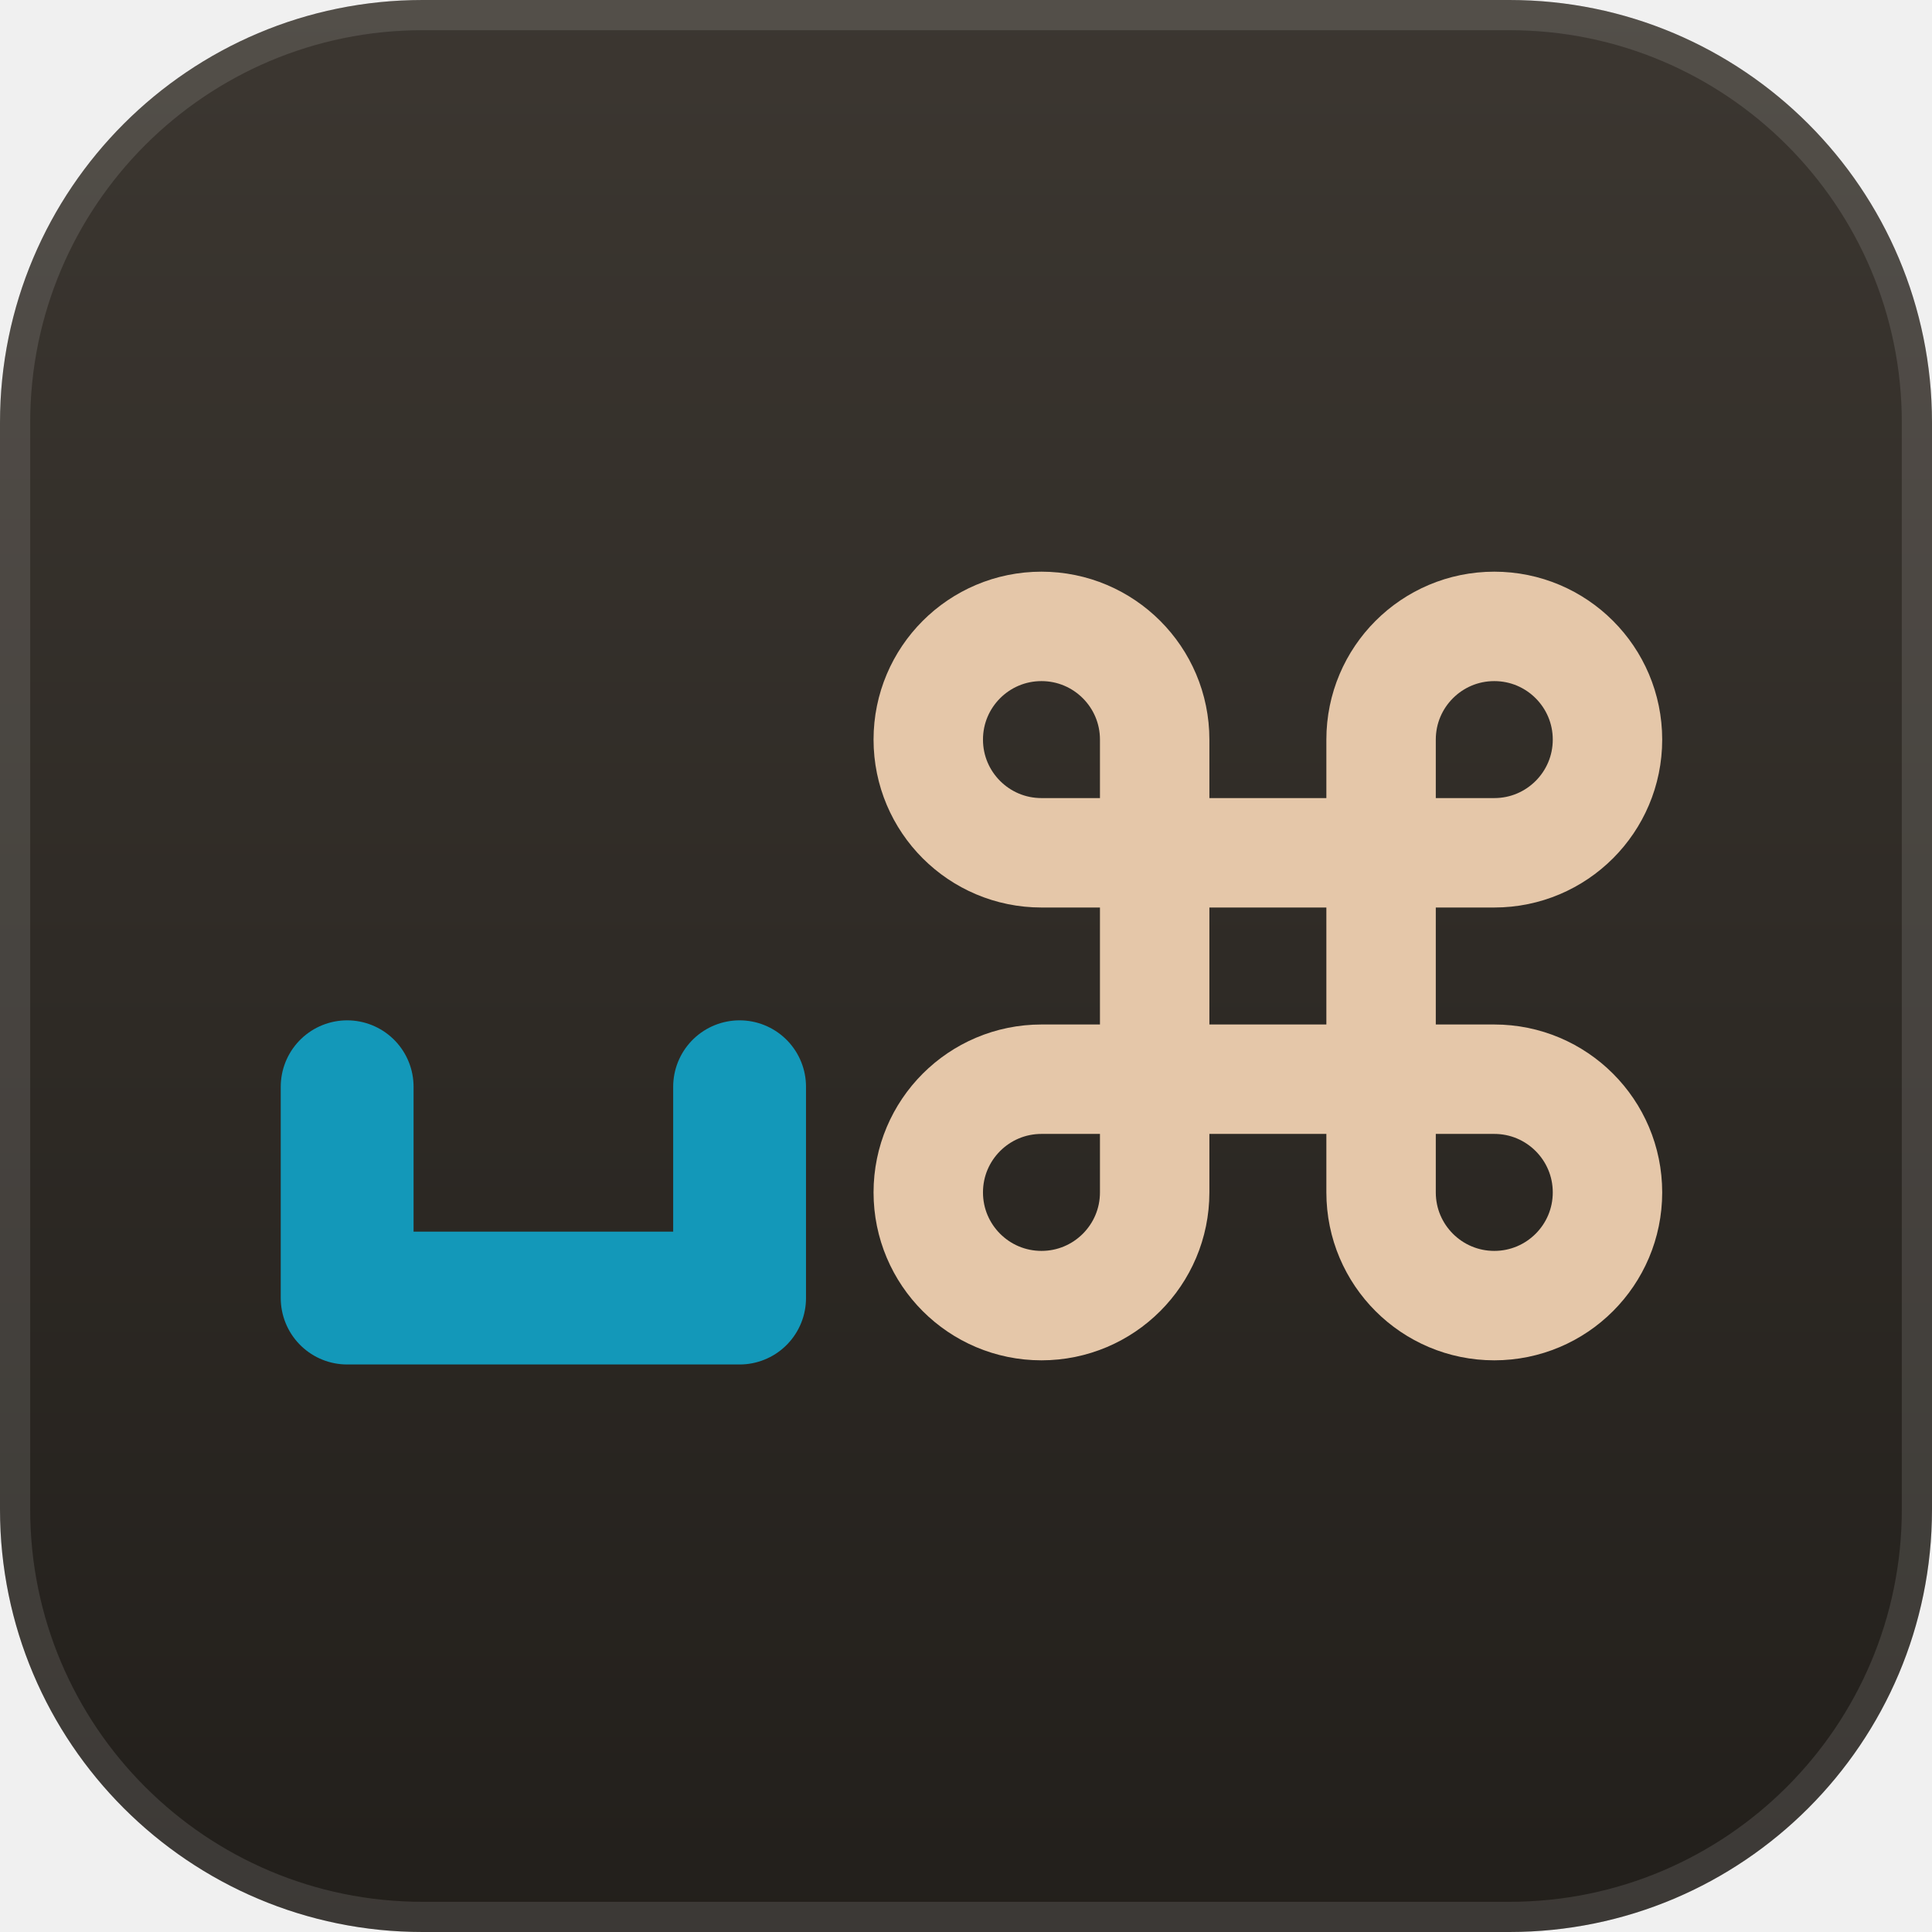
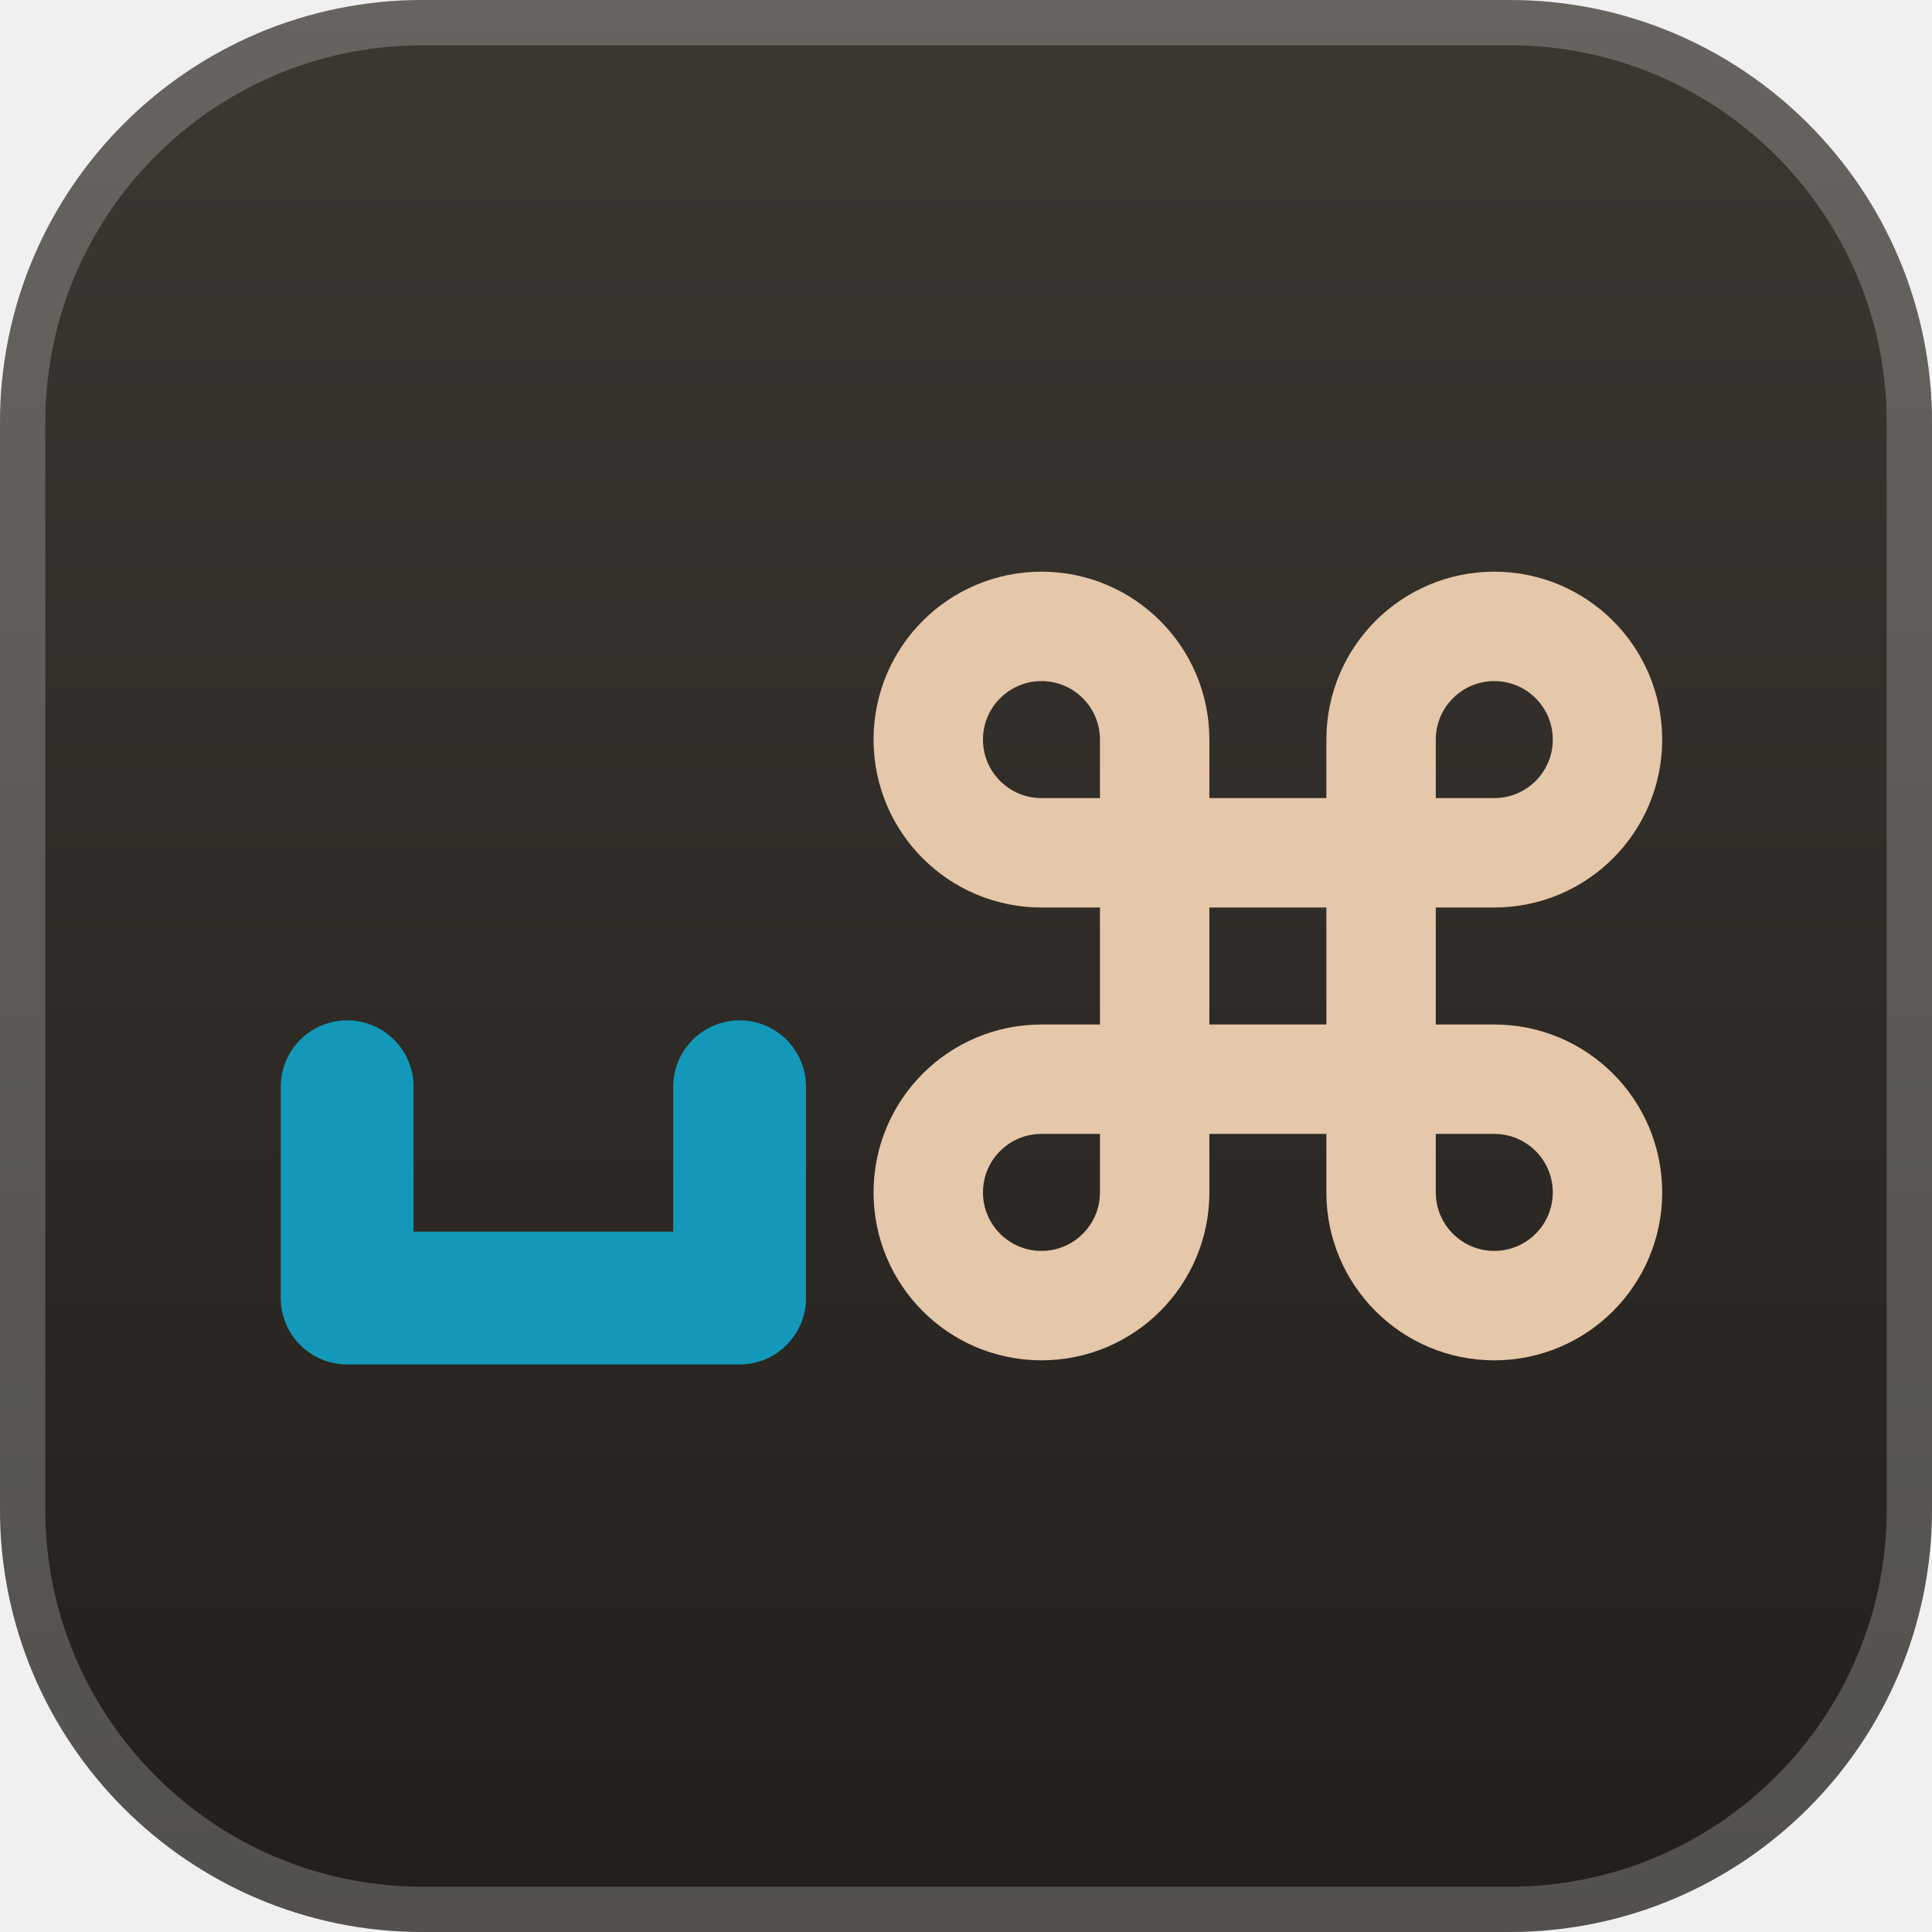
<svg xmlns="http://www.w3.org/2000/svg" viewBox="0 0 64 64">
-   <style>.tile{fill:url(#dark)} .edge{stroke:#fff;stroke-opacity:.12} .space{stroke:#1398b9} .cmd{stroke:#e5c7a9}</style>
+   <style>.tile{fill:url(#dark)} .edge{stroke:#fff;stroke-opacity:.22} .space{stroke:#1398b9} .cmd{stroke:#e5c7a9}</style>
  <defs>
    <linearGradient id="dark" x1="0" y1="0" x2="0" y2="1">
      <stop offset="0" stop-color="#3c3731" />
      <stop offset="1" stop-color="#221f1b" />
    </linearGradient>
    <linearGradient id="light" x1="0" y1="0" x2="0" y2="1">
      <stop offset="0" stop-color="#fffdf9" />
      <stop offset="1" stop-color="#ebe3d8" />
    </linearGradient>
  </defs>
  <rect class="tile" width="64" height="64" rx="14" />
-   <rect class="edge" x=".5" y=".5" width="63" height="63" rx="13.5" fill="none" />
+   <rect class="edge" x=".75" y=".75" width="62.5" height="62.5" rx="13.25" fill="none" stroke-width="1.5" />
  <g fill="none" stroke-linecap="round" stroke-linejoin="round">
    <path class="space" d="M11.5 36v7h13v-7" stroke-width="4.4" />
    <path class="cmd" transform="translate(27 17) scale(1.25)" stroke-width="2.9" d="M18 3a3 3 0 0 0-3 3v12a3 3 0 0 0 3 3 3 3 0 0 0 3-3 3 3 0 0 0-3-3H6a3 3 0 0 0-3 3 3 3 0 0 0 3 3 3 3 0 0 0 3-3V6a3 3 0 0 0-3-3 3 3 0 0 0-3 3 3 3 0 0 0 3 3h12a3 3 0 0 0 3-3 3 3 0 0 0-3-3z" />
  </g>
</svg>
